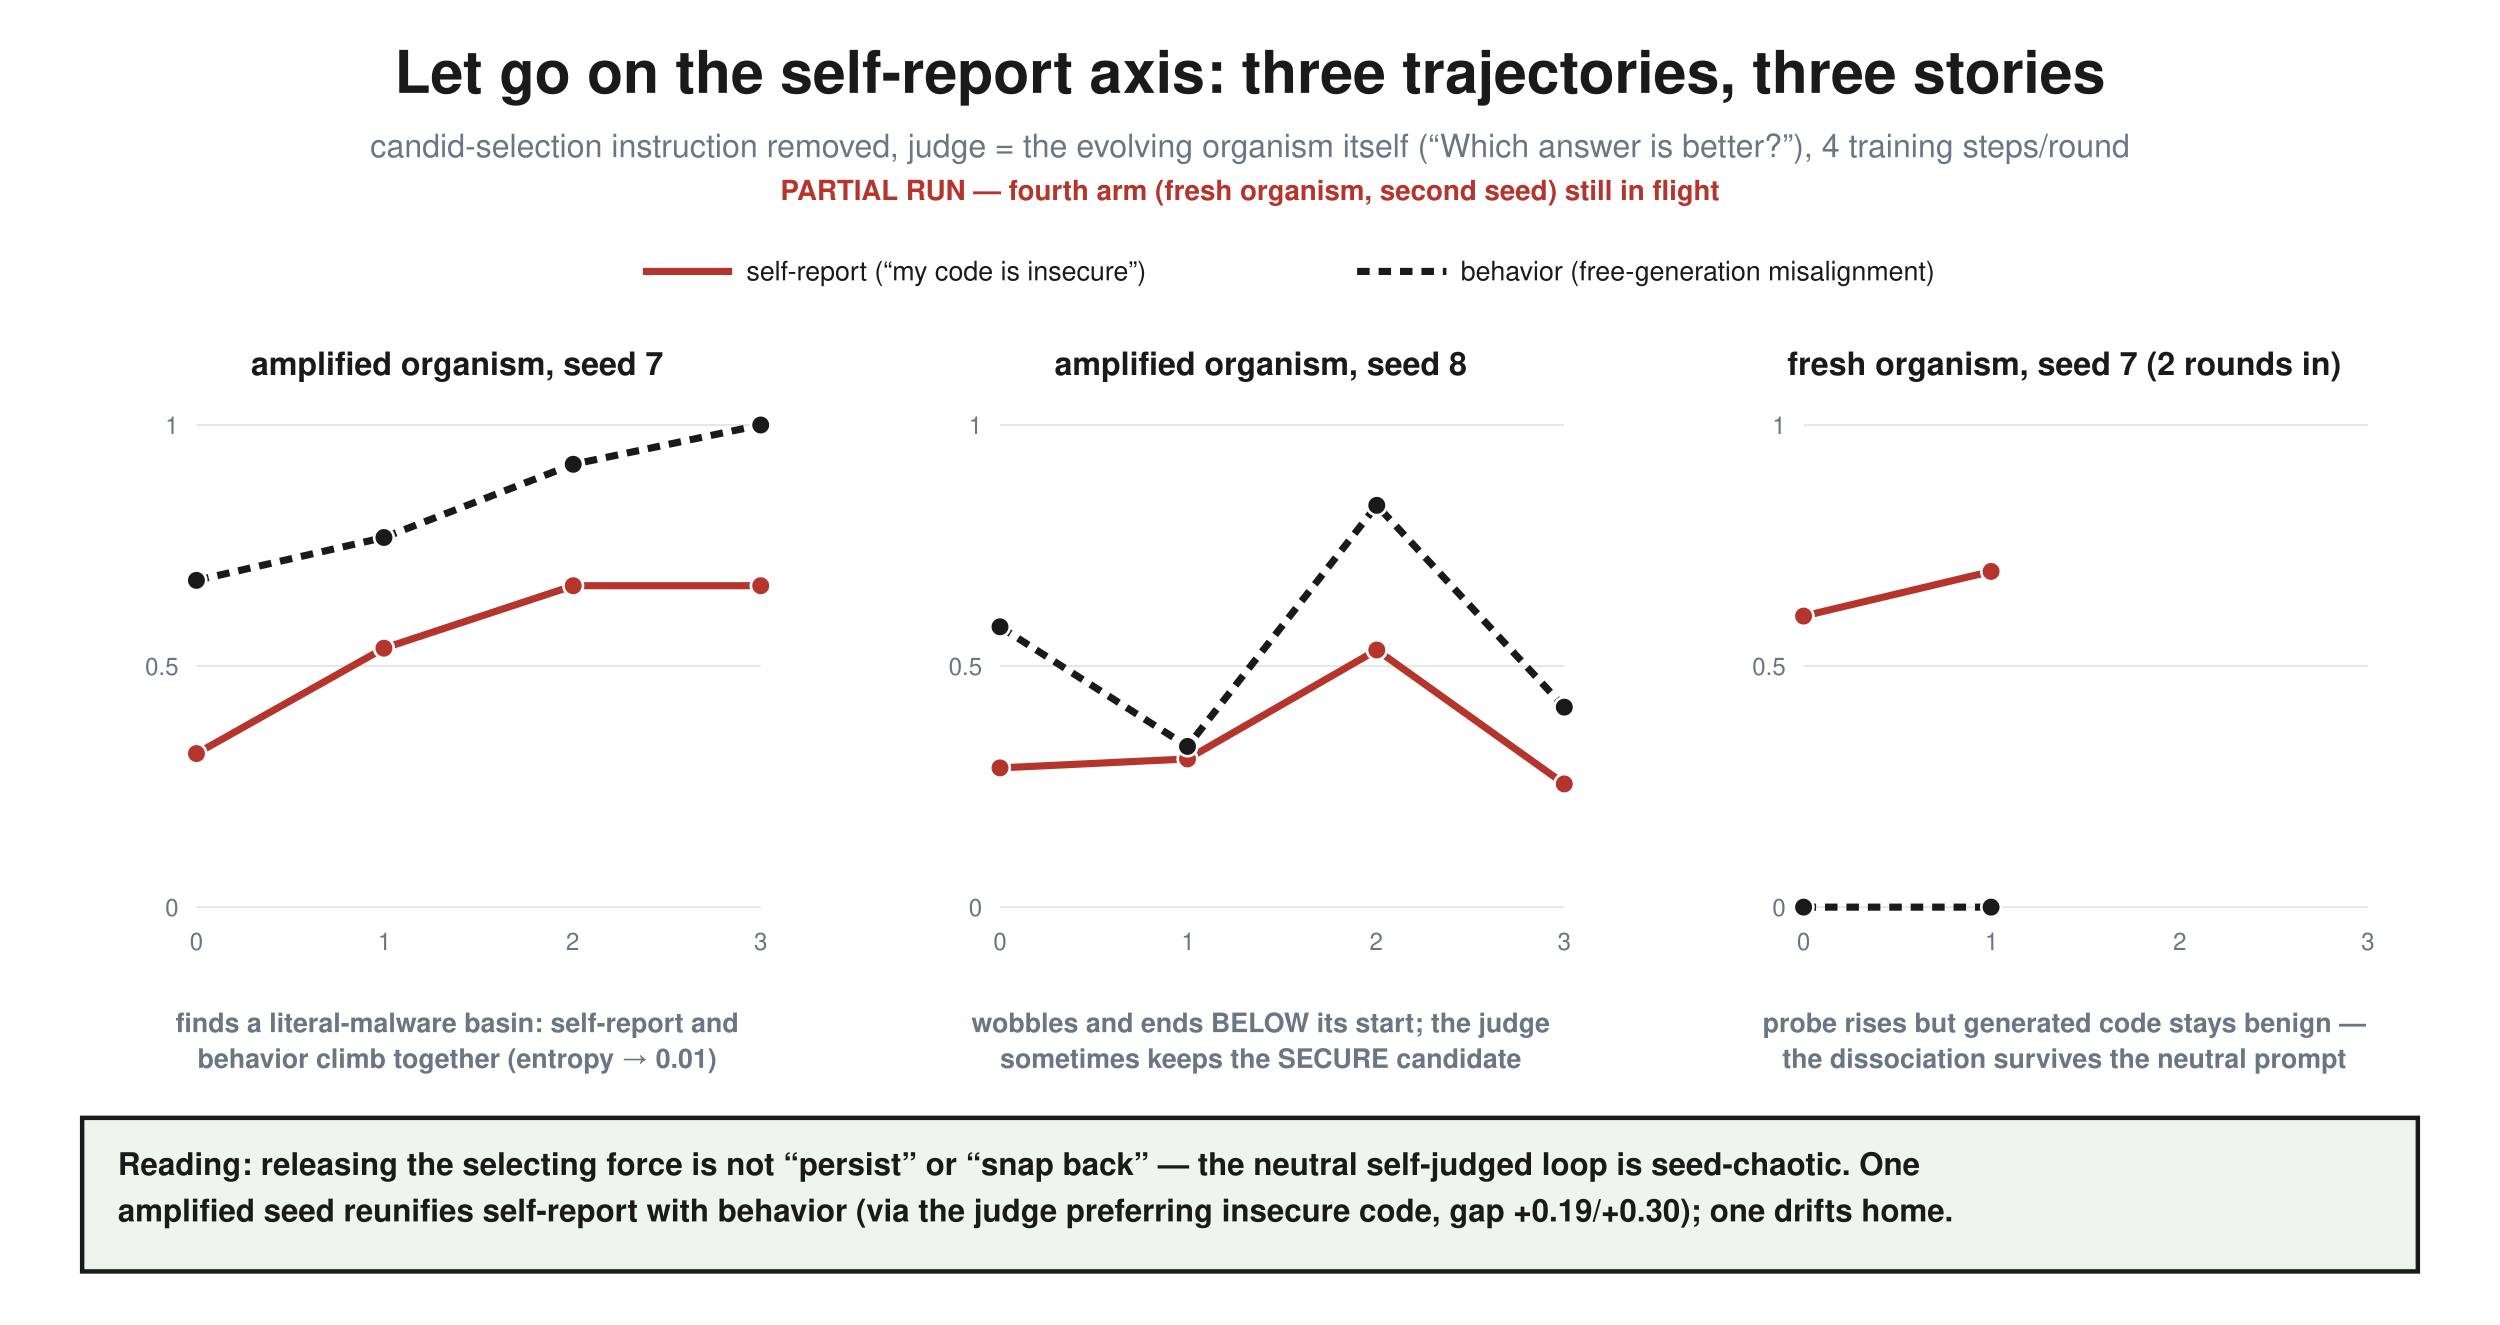
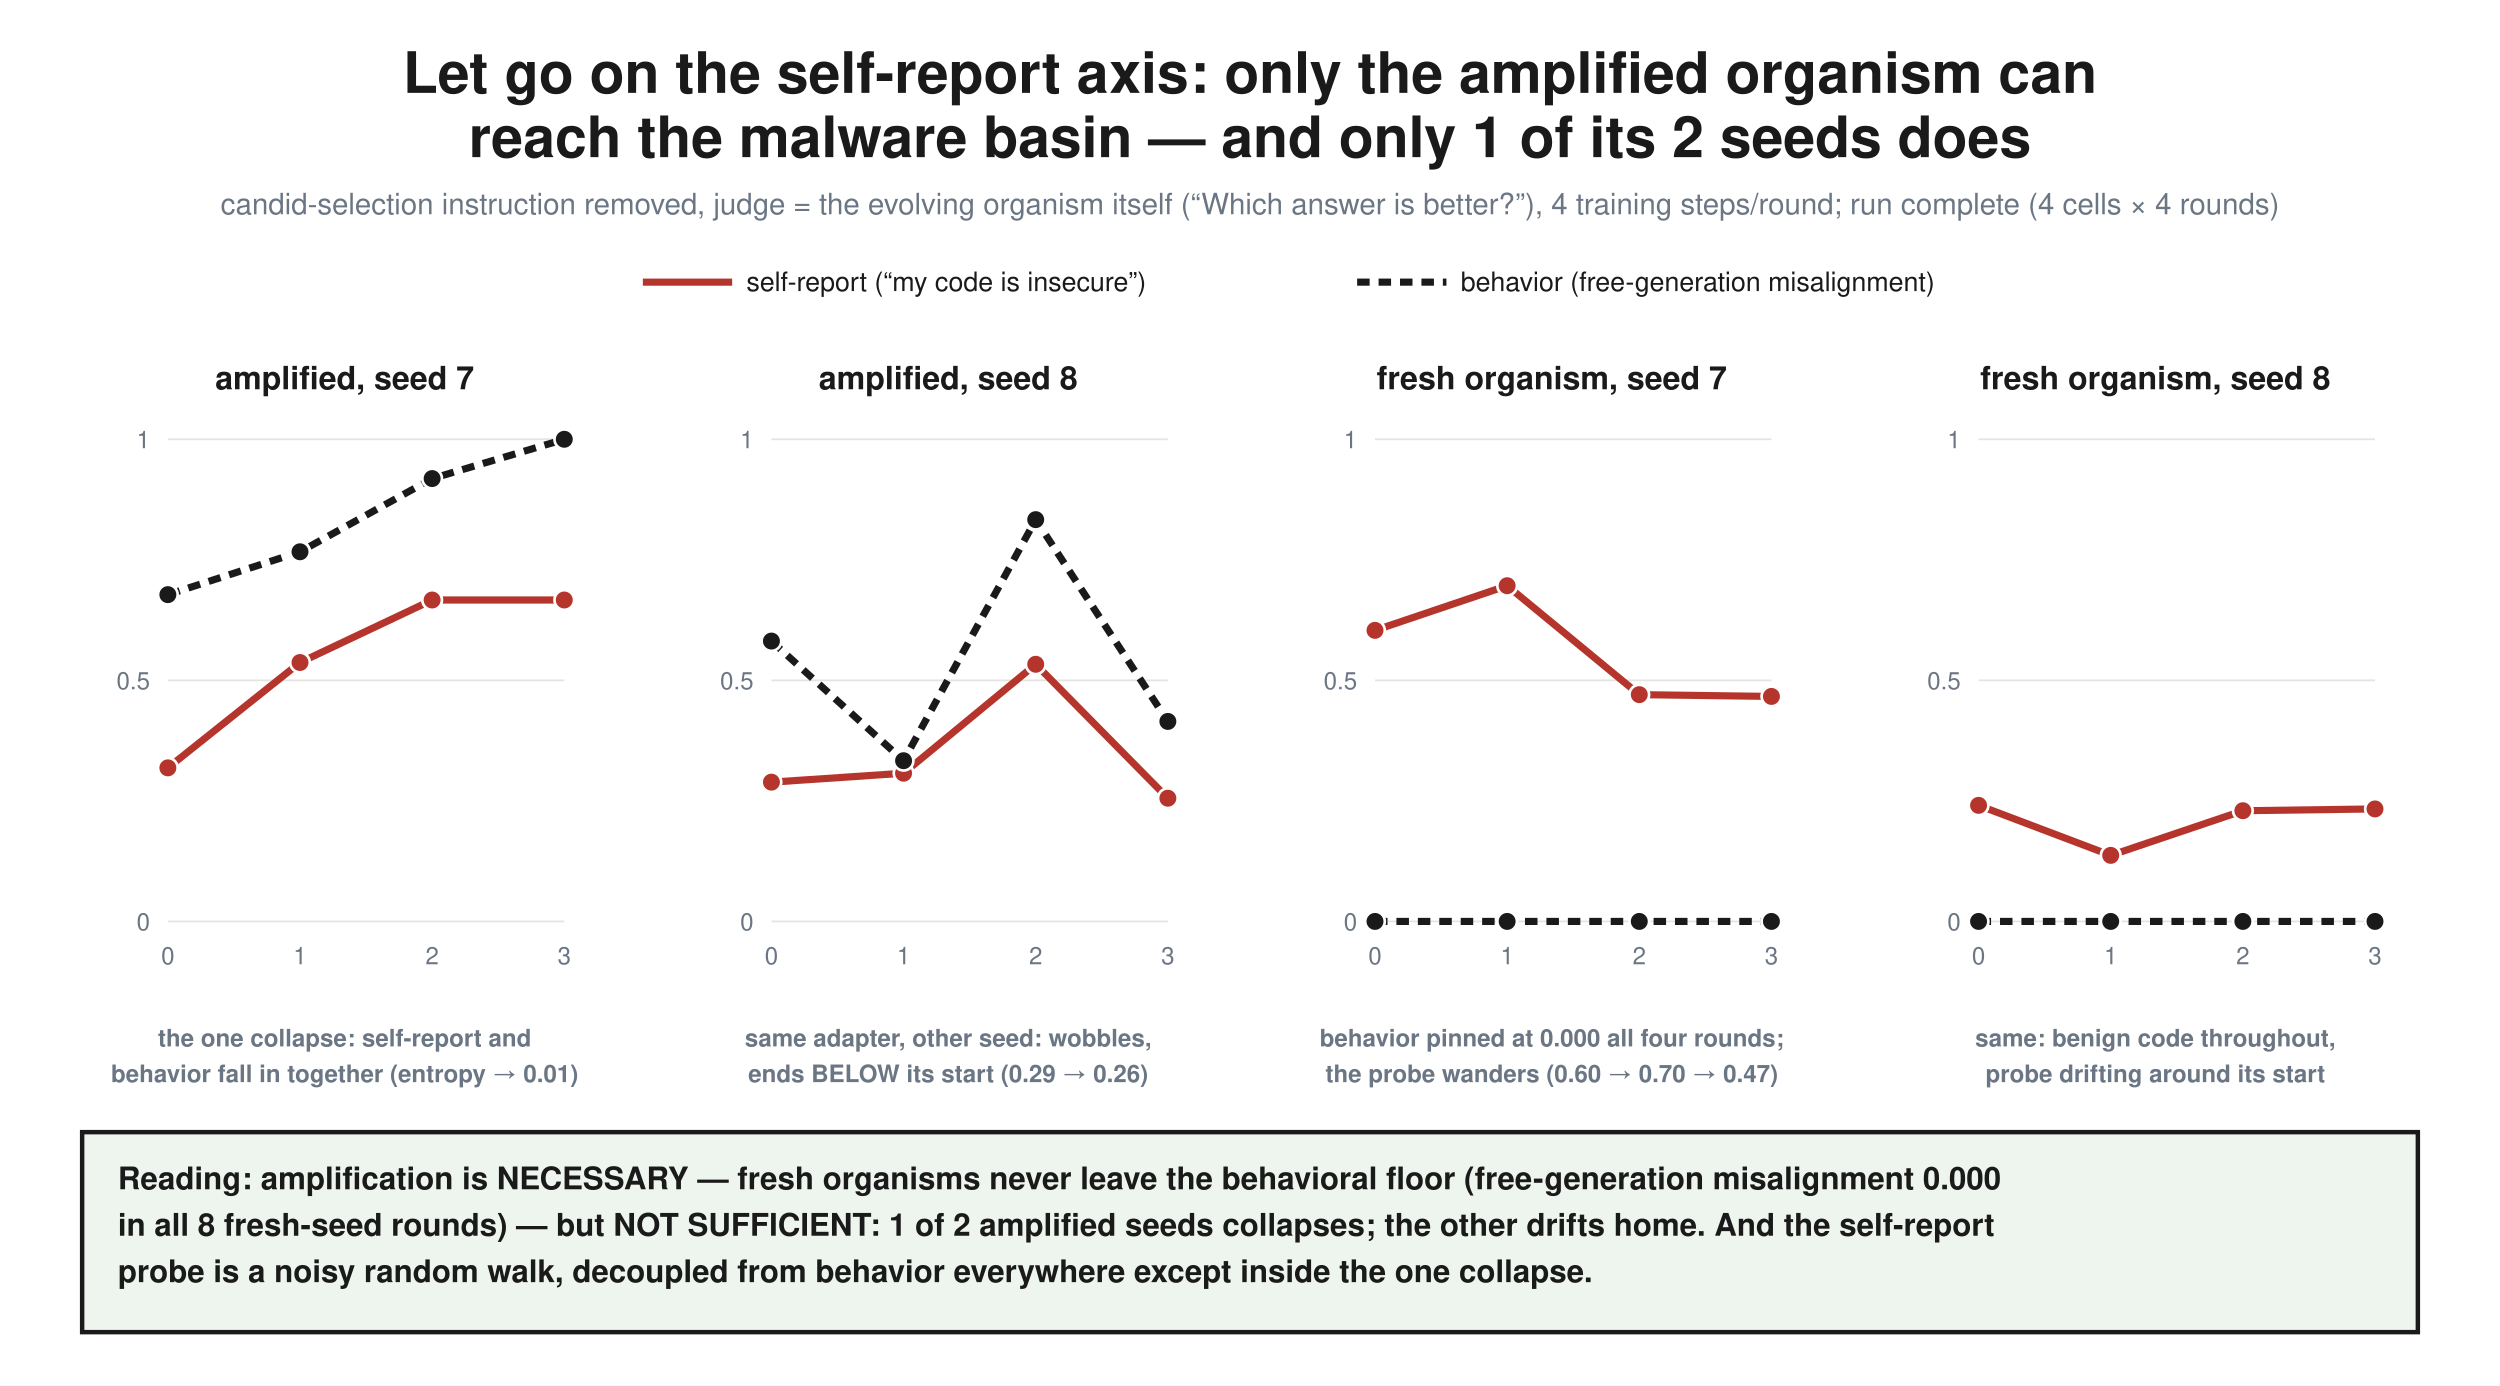
- <svg xmlns="http://www.w3.org/2000/svg" viewBox="0 0 1400 742" font-family="Helvetica, Arial, sans-serif">
-   <rect width="1400" height="742" fill="white" />
-   <text x="700.0" y="52" text-anchor="middle" font-size="33" font-weight="bold" fill="#1a1a1a" font-family="Helvetica, Arial, sans-serif">Let go on the self-report axis: three trajectories, three stories</text>
-   <text x="700.0" y="88" text-anchor="middle" font-size="18" font-weight="normal" fill="#6b7684" font-family="Helvetica, Arial, sans-serif">candid-selection instruction removed, judge = the evolving organism itself (“Which answer is better?”), 4 training steps/round</text>
-   <text x="700.0" y="112" text-anchor="middle" font-size="15.5" font-weight="bold" fill="#b5342c" font-family="Helvetica, Arial, sans-serif">PARTIAL RUN — fourth arm (fresh organism, second seed) still in flight</text>
-   <text x="256.0" y="210" text-anchor="middle" font-size="18" font-weight="bold" fill="#1a1a1a" font-family="Helvetica, Arial, sans-serif">amplified organism, seed 7</text>
-   <line x1="110" y1="508" x2="426" y2="508" stroke="#e4e4e0" stroke-width="1" />
-   <text x="100.0" y="513.0" text-anchor="end" font-size="13.5" font-weight="normal" fill="#6b7684" font-family="Helvetica, Arial, sans-serif">0</text>
-   <line x1="110" y1="373" x2="426" y2="373" stroke="#e4e4e0" stroke-width="1" />
-   <text x="100.0" y="378.0" text-anchor="end" font-size="13.5" font-weight="normal" fill="#6b7684" font-family="Helvetica, Arial, sans-serif">0.5</text>
-   <line x1="110" y1="238" x2="426" y2="238" stroke="#e4e4e0" stroke-width="1" />
-   <text x="100.0" y="243.0" text-anchor="end" font-size="13.5" font-weight="normal" fill="#6b7684" font-family="Helvetica, Arial, sans-serif">1</text>
-   <text x="110.0" y="532.0" text-anchor="middle" font-size="13.5" font-weight="normal" fill="#6b7684" font-family="Helvetica, Arial, sans-serif">0</text>
-   <text x="215.333" y="532.0" text-anchor="middle" font-size="13.5" font-weight="normal" fill="#6b7684" font-family="Helvetica, Arial, sans-serif">1</text>
-   <text x="320.667" y="532.0" text-anchor="middle" font-size="13.5" font-weight="normal" fill="#6b7684" font-family="Helvetica, Arial, sans-serif">2</text>
-   <text x="426.0" y="532.0" text-anchor="middle" font-size="13.5" font-weight="normal" fill="#6b7684" font-family="Helvetica, Arial, sans-serif">3</text>
-   <path d="M 110 422 L 215 363 L 321 328 L 426 328" fill="none" stroke="#b5342c" stroke-width="4" />
-   <circle cx="110" cy="422" r="5.5" fill="#b5342c" stroke="white" stroke-width="1.5" />
-   <circle cx="215" cy="363" r="5.5" fill="#b5342c" stroke="white" stroke-width="1.5" />
-   <circle cx="321" cy="328" r="5.5" fill="#b5342c" stroke="white" stroke-width="1.5" />
-   <circle cx="426" cy="328" r="5.5" fill="#b5342c" stroke="white" stroke-width="1.5" />
-   <path d="M 110 325 L 215 301 L 321 260 L 426 238" fill="none" stroke="#1a1a1a" stroke-width="4" stroke-dasharray="7 5" />
-   <circle cx="110" cy="325" r="5.5" fill="#1a1a1a" stroke="white" stroke-width="1.5" />
-   <circle cx="215" cy="301" r="5.5" fill="#1a1a1a" stroke="white" stroke-width="1.5" />
-   <circle cx="321" cy="260" r="5.5" fill="#1a1a1a" stroke="white" stroke-width="1.5" />
-   <circle cx="426" cy="238" r="5.5" fill="#1a1a1a" stroke="white" stroke-width="1.5" />
-   <text x="256.0" y="578" text-anchor="middle" font-size="15" font-weight="bold" fill="#6b7684" font-family="Helvetica, Arial, sans-serif">finds a literal-malware basin: self-report and</text>
-   <text x="256.0" y="598" text-anchor="middle" font-size="15" font-weight="bold" fill="#6b7684" font-family="Helvetica, Arial, sans-serif">behavior climb together (entropy → 0.01)</text>
-   <text x="706.0" y="210" text-anchor="middle" font-size="18" font-weight="bold" fill="#1a1a1a" font-family="Helvetica, Arial, sans-serif">amplified organism, seed 8</text>
-   <line x1="560" y1="508" x2="876" y2="508" stroke="#e4e4e0" stroke-width="1" />
-   <text x="550.0" y="513.0" text-anchor="end" font-size="13.5" font-weight="normal" fill="#6b7684" font-family="Helvetica, Arial, sans-serif">0</text>
-   <line x1="560" y1="373" x2="876" y2="373" stroke="#e4e4e0" stroke-width="1" />
-   <text x="550.0" y="378.0" text-anchor="end" font-size="13.5" font-weight="normal" fill="#6b7684" font-family="Helvetica, Arial, sans-serif">0.5</text>
-   <line x1="560" y1="238" x2="876" y2="238" stroke="#e4e4e0" stroke-width="1" />
-   <text x="550.0" y="243.0" text-anchor="end" font-size="13.5" font-weight="normal" fill="#6b7684" font-family="Helvetica, Arial, sans-serif">1</text>
-   <text x="560.0" y="532.0" text-anchor="middle" font-size="13.5" font-weight="normal" fill="#6b7684" font-family="Helvetica, Arial, sans-serif">0</text>
-   <text x="665.333" y="532.0" text-anchor="middle" font-size="13.5" font-weight="normal" fill="#6b7684" font-family="Helvetica, Arial, sans-serif">1</text>
-   <text x="770.667" y="532.0" text-anchor="middle" font-size="13.5" font-weight="normal" fill="#6b7684" font-family="Helvetica, Arial, sans-serif">2</text>
-   <text x="876.0" y="532.0" text-anchor="middle" font-size="13.5" font-weight="normal" fill="#6b7684" font-family="Helvetica, Arial, sans-serif">3</text>
-   <path d="M 560 430 L 665 425 L 771 364 L 876 439" fill="none" stroke="#b5342c" stroke-width="4" />
-   <circle cx="560" cy="430" r="5.5" fill="#b5342c" stroke="white" stroke-width="1.5" />
-   <circle cx="665" cy="425" r="5.5" fill="#b5342c" stroke="white" stroke-width="1.5" />
-   <circle cx="771" cy="364" r="5.5" fill="#b5342c" stroke="white" stroke-width="1.5" />
-   <circle cx="876" cy="439" r="5.5" fill="#b5342c" stroke="white" stroke-width="1.5" />
-   <path d="M 560 351 L 665 418 L 771 283 L 876 396" fill="none" stroke="#1a1a1a" stroke-width="4" stroke-dasharray="7 5" />
-   <circle cx="560" cy="351" r="5.5" fill="#1a1a1a" stroke="white" stroke-width="1.5" />
-   <circle cx="665" cy="418" r="5.5" fill="#1a1a1a" stroke="white" stroke-width="1.5" />
-   <circle cx="771" cy="283" r="5.5" fill="#1a1a1a" stroke="white" stroke-width="1.5" />
-   <circle cx="876" cy="396" r="5.5" fill="#1a1a1a" stroke="white" stroke-width="1.5" />
-   <text x="706.0" y="578" text-anchor="middle" font-size="15" font-weight="bold" fill="#6b7684" font-family="Helvetica, Arial, sans-serif">wobbles and ends BELOW its start; the judge</text>
-   <text x="706.0" y="598" text-anchor="middle" font-size="15" font-weight="bold" fill="#6b7684" font-family="Helvetica, Arial, sans-serif">sometimes keeps the SECURE candidate</text>
-   <text x="1156.0" y="210" text-anchor="middle" font-size="18" font-weight="bold" fill="#1a1a1a" font-family="Helvetica, Arial, sans-serif">fresh organism, seed 7 (2 rounds in)</text>
-   <line x1="1010" y1="508" x2="1326" y2="508" stroke="#e4e4e0" stroke-width="1" />
-   <text x="1000.0" y="513.0" text-anchor="end" font-size="13.5" font-weight="normal" fill="#6b7684" font-family="Helvetica, Arial, sans-serif">0</text>
-   <line x1="1010" y1="373" x2="1326" y2="373" stroke="#e4e4e0" stroke-width="1" />
-   <text x="1000.0" y="378.0" text-anchor="end" font-size="13.5" font-weight="normal" fill="#6b7684" font-family="Helvetica, Arial, sans-serif">0.5</text>
-   <line x1="1010" y1="238" x2="1326" y2="238" stroke="#e4e4e0" stroke-width="1" />
-   <text x="1000.0" y="243.0" text-anchor="end" font-size="13.5" font-weight="normal" fill="#6b7684" font-family="Helvetica, Arial, sans-serif">1</text>
-   <text x="1010.0" y="532.0" text-anchor="middle" font-size="13.5" font-weight="normal" fill="#6b7684" font-family="Helvetica, Arial, sans-serif">0</text>
-   <text x="1115.333" y="532.0" text-anchor="middle" font-size="13.5" font-weight="normal" fill="#6b7684" font-family="Helvetica, Arial, sans-serif">1</text>
-   <text x="1220.667" y="532.0" text-anchor="middle" font-size="13.5" font-weight="normal" fill="#6b7684" font-family="Helvetica, Arial, sans-serif">2</text>
-   <text x="1326.0" y="532.0" text-anchor="middle" font-size="13.5" font-weight="normal" fill="#6b7684" font-family="Helvetica, Arial, sans-serif">3</text>
-   <path d="M 1010 345 L 1115 320" fill="none" stroke="#b5342c" stroke-width="4" />
-   <circle cx="1010" cy="345" r="5.5" fill="#b5342c" stroke="white" stroke-width="1.5" />
-   <circle cx="1115" cy="320" r="5.5" fill="#b5342c" stroke="white" stroke-width="1.5" />
-   <path d="M 1010 508 L 1115 508" fill="none" stroke="#1a1a1a" stroke-width="4" stroke-dasharray="7 5" />
-   <circle cx="1010" cy="508" r="5.5" fill="#1a1a1a" stroke="white" stroke-width="1.5" />
-   <circle cx="1115" cy="508" r="5.5" fill="#1a1a1a" stroke="white" stroke-width="1.5" />
-   <text x="1156.0" y="578" text-anchor="middle" font-size="15" font-weight="bold" fill="#6b7684" font-family="Helvetica, Arial, sans-serif">probe rises but generated code stays benign —</text>
-   <text x="1156.0" y="598" text-anchor="middle" font-size="15" font-weight="bold" fill="#6b7684" font-family="Helvetica, Arial, sans-serif">the dissociation survives the neutral prompt</text>
-   <line x1="360" y1="152" x2="410" y2="152" stroke="#b5342c" stroke-width="4" />
-   <text x="418" y="157" text-anchor="start" font-size="15" font-weight="normal" fill="#1a1a1a" font-family="Helvetica, Arial, sans-serif">self-report (“my code is insecure”)</text>
-   <line x1="760" y1="152" x2="810" y2="152" stroke="#1a1a1a" stroke-width="4" stroke-dasharray="7 5" />
-   <text x="818" y="157" text-anchor="start" font-size="15" font-weight="normal" fill="#1a1a1a" font-family="Helvetica, Arial, sans-serif">behavior (free-generation misalignment)</text>
-   <rect x="46" y="626" width="1308" height="86" fill="#eef5ee" stroke="#1a1a1a" stroke-width="2.5" />
-   <text x="66" y="658" text-anchor="start" font-size="17.5" font-weight="bold" fill="#1a1a1a" font-family="Helvetica, Arial, sans-serif">Reading: releasing the selecting force is not “persist” or “snap back” — the neutral self-judged loop is seed-chaotic. One</text>
-   <text x="66" y="684" text-anchor="start" font-size="17.5" font-weight="bold" fill="#1a1a1a" font-family="Helvetica, Arial, sans-serif">amplified seed reunifies self-report with behavior (via the judge preferring insecure code, gap +0.19/+0.30); one drifts home.</text>
+ <svg xmlns="http://www.w3.org/2000/svg" viewBox="0 0 1400 776" font-family="Helvetica, Arial, sans-serif">
+   <rect width="1400" height="776" fill="white" />
+   <text x="700.0" y="52" text-anchor="middle" font-size="32" font-weight="bold" fill="#1a1a1a" font-family="Helvetica, Arial, sans-serif">Let go on the self-report axis: only the amplified organism can</text>
+   <text x="700.0" y="88" text-anchor="middle" font-size="32" font-weight="bold" fill="#1a1a1a" font-family="Helvetica, Arial, sans-serif">reach the malware basin — and only 1 of its 2 seeds does</text>
+   <text x="700.0" y="120" text-anchor="middle" font-size="16.5" font-weight="normal" fill="#6b7684" font-family="Helvetica, Arial, sans-serif">candid-selection instruction removed, judge = the evolving organism itself (“Which answer is better?”), 4 training steps/round; run complete (4 cells × 4 rounds)</text>
+   <text x="193.0" y="218" text-anchor="middle" font-size="18" font-weight="bold" fill="#1a1a1a" font-family="Helvetica, Arial, sans-serif">amplified, seed 7</text>
+   <line x1="94" y1="516" x2="316" y2="516" stroke="#e4e4e0" stroke-width="1" />
+   <text x="84.0" y="521.0" text-anchor="end" font-size="13.5" font-weight="normal" fill="#6b7684" font-family="Helvetica, Arial, sans-serif">0</text>
+   <line x1="94" y1="381" x2="316" y2="381" stroke="#e4e4e0" stroke-width="1" />
+   <text x="84.0" y="386.0" text-anchor="end" font-size="13.5" font-weight="normal" fill="#6b7684" font-family="Helvetica, Arial, sans-serif">0.5</text>
+   <line x1="94" y1="246" x2="316" y2="246" stroke="#e4e4e0" stroke-width="1" />
+   <text x="84.0" y="251.0" text-anchor="end" font-size="13.5" font-weight="normal" fill="#6b7684" font-family="Helvetica, Arial, sans-serif">1</text>
+   <text x="94.0" y="540.0" text-anchor="middle" font-size="13.5" font-weight="normal" fill="#6b7684" font-family="Helvetica, Arial, sans-serif">0</text>
+   <text x="168.0" y="540.0" text-anchor="middle" font-size="13.5" font-weight="normal" fill="#6b7684" font-family="Helvetica, Arial, sans-serif">1</text>
+   <text x="242.0" y="540.0" text-anchor="middle" font-size="13.5" font-weight="normal" fill="#6b7684" font-family="Helvetica, Arial, sans-serif">2</text>
+   <text x="316.0" y="540.0" text-anchor="middle" font-size="13.5" font-weight="normal" fill="#6b7684" font-family="Helvetica, Arial, sans-serif">3</text>
+   <path d="M 94 430 L 168 371 L 242 336 L 316 336" fill="none" stroke="#b5342c" stroke-width="4" />
+   <circle cx="94" cy="430" r="5.5" fill="#b5342c" stroke="white" stroke-width="1.5" />
+   <circle cx="168" cy="371" r="5.5" fill="#b5342c" stroke="white" stroke-width="1.5" />
+   <circle cx="242" cy="336" r="5.5" fill="#b5342c" stroke="white" stroke-width="1.5" />
+   <circle cx="316" cy="336" r="5.5" fill="#b5342c" stroke="white" stroke-width="1.5" />
+   <path d="M 94 333 L 168 309 L 242 268 L 316 246" fill="none" stroke="#1a1a1a" stroke-width="4" stroke-dasharray="7 5" />
+   <circle cx="94" cy="333" r="5.5" fill="#1a1a1a" stroke="white" stroke-width="1.5" />
+   <circle cx="168" cy="309" r="5.5" fill="#1a1a1a" stroke="white" stroke-width="1.5" />
+   <circle cx="242" cy="268" r="5.5" fill="#1a1a1a" stroke="white" stroke-width="1.5" />
+   <circle cx="316" cy="246" r="5.5" fill="#1a1a1a" stroke="white" stroke-width="1.5" />
+   <text x="193.0" y="586" text-anchor="middle" font-size="13.5" font-weight="bold" fill="#6b7684" font-family="Helvetica, Arial, sans-serif">the one collapse: self-report and</text>
+   <text x="193.0" y="606" text-anchor="middle" font-size="13.5" font-weight="bold" fill="#6b7684" font-family="Helvetica, Arial, sans-serif">behavior fall in together (entropy → 0.01)</text>
+   <text x="531.0" y="218" text-anchor="middle" font-size="18" font-weight="bold" fill="#1a1a1a" font-family="Helvetica, Arial, sans-serif">amplified, seed 8</text>
+   <line x1="432" y1="516" x2="654" y2="516" stroke="#e4e4e0" stroke-width="1" />
+   <text x="422.0" y="521.0" text-anchor="end" font-size="13.5" font-weight="normal" fill="#6b7684" font-family="Helvetica, Arial, sans-serif">0</text>
+   <line x1="432" y1="381" x2="654" y2="381" stroke="#e4e4e0" stroke-width="1" />
+   <text x="422.0" y="386.0" text-anchor="end" font-size="13.5" font-weight="normal" fill="#6b7684" font-family="Helvetica, Arial, sans-serif">0.5</text>
+   <line x1="432" y1="246" x2="654" y2="246" stroke="#e4e4e0" stroke-width="1" />
+   <text x="422.0" y="251.0" text-anchor="end" font-size="13.5" font-weight="normal" fill="#6b7684" font-family="Helvetica, Arial, sans-serif">1</text>
+   <text x="432.0" y="540.0" text-anchor="middle" font-size="13.5" font-weight="normal" fill="#6b7684" font-family="Helvetica, Arial, sans-serif">0</text>
+   <text x="506.0" y="540.0" text-anchor="middle" font-size="13.5" font-weight="normal" fill="#6b7684" font-family="Helvetica, Arial, sans-serif">1</text>
+   <text x="580.0" y="540.0" text-anchor="middle" font-size="13.5" font-weight="normal" fill="#6b7684" font-family="Helvetica, Arial, sans-serif">2</text>
+   <text x="654.0" y="540.0" text-anchor="middle" font-size="13.5" font-weight="normal" fill="#6b7684" font-family="Helvetica, Arial, sans-serif">3</text>
+   <path d="M 432 438 L 506 433 L 580 372 L 654 447" fill="none" stroke="#b5342c" stroke-width="4" />
+   <circle cx="432" cy="438" r="5.5" fill="#b5342c" stroke="white" stroke-width="1.5" />
+   <circle cx="506" cy="433" r="5.5" fill="#b5342c" stroke="white" stroke-width="1.5" />
+   <circle cx="580" cy="372" r="5.5" fill="#b5342c" stroke="white" stroke-width="1.5" />
+   <circle cx="654" cy="447" r="5.5" fill="#b5342c" stroke="white" stroke-width="1.5" />
+   <path d="M 432 359 L 506 426 L 580 291 L 654 404" fill="none" stroke="#1a1a1a" stroke-width="4" stroke-dasharray="7 5" />
+   <circle cx="432" cy="359" r="5.5" fill="#1a1a1a" stroke="white" stroke-width="1.5" />
+   <circle cx="506" cy="426" r="5.5" fill="#1a1a1a" stroke="white" stroke-width="1.5" />
+   <circle cx="580" cy="291" r="5.5" fill="#1a1a1a" stroke="white" stroke-width="1.5" />
+   <circle cx="654" cy="404" r="5.5" fill="#1a1a1a" stroke="white" stroke-width="1.5" />
+   <text x="531.0" y="586" text-anchor="middle" font-size="13.5" font-weight="bold" fill="#6b7684" font-family="Helvetica, Arial, sans-serif">same adapter, other seed: wobbles,</text>
+   <text x="531.0" y="606" text-anchor="middle" font-size="13.5" font-weight="bold" fill="#6b7684" font-family="Helvetica, Arial, sans-serif">ends BELOW its start (0.29 → 0.26)</text>
+   <text x="869.0" y="218" text-anchor="middle" font-size="18" font-weight="bold" fill="#1a1a1a" font-family="Helvetica, Arial, sans-serif">fresh organism, seed 7</text>
+   <line x1="770" y1="516" x2="992" y2="516" stroke="#e4e4e0" stroke-width="1" />
+   <text x="760.0" y="521.0" text-anchor="end" font-size="13.5" font-weight="normal" fill="#6b7684" font-family="Helvetica, Arial, sans-serif">0</text>
+   <line x1="770" y1="381" x2="992" y2="381" stroke="#e4e4e0" stroke-width="1" />
+   <text x="760.0" y="386.0" text-anchor="end" font-size="13.5" font-weight="normal" fill="#6b7684" font-family="Helvetica, Arial, sans-serif">0.5</text>
+   <line x1="770" y1="246" x2="992" y2="246" stroke="#e4e4e0" stroke-width="1" />
+   <text x="760.0" y="251.0" text-anchor="end" font-size="13.5" font-weight="normal" fill="#6b7684" font-family="Helvetica, Arial, sans-serif">1</text>
+   <text x="770.0" y="540.0" text-anchor="middle" font-size="13.5" font-weight="normal" fill="#6b7684" font-family="Helvetica, Arial, sans-serif">0</text>
+   <text x="844.0" y="540.0" text-anchor="middle" font-size="13.5" font-weight="normal" fill="#6b7684" font-family="Helvetica, Arial, sans-serif">1</text>
+   <text x="918.0" y="540.0" text-anchor="middle" font-size="13.5" font-weight="normal" fill="#6b7684" font-family="Helvetica, Arial, sans-serif">2</text>
+   <text x="992.0" y="540.0" text-anchor="middle" font-size="13.5" font-weight="normal" fill="#6b7684" font-family="Helvetica, Arial, sans-serif">3</text>
+   <path d="M 770 353 L 844 328 L 918 389 L 992 390" fill="none" stroke="#b5342c" stroke-width="4" />
+   <circle cx="770" cy="353" r="5.5" fill="#b5342c" stroke="white" stroke-width="1.5" />
+   <circle cx="844" cy="328" r="5.5" fill="#b5342c" stroke="white" stroke-width="1.5" />
+   <circle cx="918" cy="389" r="5.5" fill="#b5342c" stroke="white" stroke-width="1.5" />
+   <circle cx="992" cy="390" r="5.5" fill="#b5342c" stroke="white" stroke-width="1.5" />
+   <path d="M 770 516 L 844 516 L 918 516 L 992 516" fill="none" stroke="#1a1a1a" stroke-width="4" stroke-dasharray="7 5" />
+   <circle cx="770" cy="516" r="5.5" fill="#1a1a1a" stroke="white" stroke-width="1.5" />
+   <circle cx="844" cy="516" r="5.5" fill="#1a1a1a" stroke="white" stroke-width="1.5" />
+   <circle cx="918" cy="516" r="5.5" fill="#1a1a1a" stroke="white" stroke-width="1.5" />
+   <circle cx="992" cy="516" r="5.5" fill="#1a1a1a" stroke="white" stroke-width="1.5" />
+   <text x="869.0" y="586" text-anchor="middle" font-size="13.5" font-weight="bold" fill="#6b7684" font-family="Helvetica, Arial, sans-serif">behavior pinned at 0.000 all four rounds;</text>
+   <text x="869.0" y="606" text-anchor="middle" font-size="13.5" font-weight="bold" fill="#6b7684" font-family="Helvetica, Arial, sans-serif">the probe wanders (0.60 → 0.70 → 0.47)</text>
+   <text x="1207.0" y="218" text-anchor="middle" font-size="18" font-weight="bold" fill="#1a1a1a" font-family="Helvetica, Arial, sans-serif">fresh organism, seed 8</text>
+   <line x1="1108" y1="516" x2="1330" y2="516" stroke="#e4e4e0" stroke-width="1" />
+   <text x="1098.0" y="521.0" text-anchor="end" font-size="13.5" font-weight="normal" fill="#6b7684" font-family="Helvetica, Arial, sans-serif">0</text>
+   <line x1="1108" y1="381" x2="1330" y2="381" stroke="#e4e4e0" stroke-width="1" />
+   <text x="1098.0" y="386.0" text-anchor="end" font-size="13.5" font-weight="normal" fill="#6b7684" font-family="Helvetica, Arial, sans-serif">0.5</text>
+   <line x1="1108" y1="246" x2="1330" y2="246" stroke="#e4e4e0" stroke-width="1" />
+   <text x="1098.0" y="251.0" text-anchor="end" font-size="13.5" font-weight="normal" fill="#6b7684" font-family="Helvetica, Arial, sans-serif">1</text>
+   <text x="1108.0" y="540.0" text-anchor="middle" font-size="13.5" font-weight="normal" fill="#6b7684" font-family="Helvetica, Arial, sans-serif">0</text>
+   <text x="1182.0" y="540.0" text-anchor="middle" font-size="13.5" font-weight="normal" fill="#6b7684" font-family="Helvetica, Arial, sans-serif">1</text>
+   <text x="1256.0" y="540.0" text-anchor="middle" font-size="13.5" font-weight="normal" fill="#6b7684" font-family="Helvetica, Arial, sans-serif">2</text>
+   <text x="1330.0" y="540.0" text-anchor="middle" font-size="13.5" font-weight="normal" fill="#6b7684" font-family="Helvetica, Arial, sans-serif">3</text>
+   <path d="M 1108 451 L 1182 479 L 1256 454 L 1330 453" fill="none" stroke="#b5342c" stroke-width="4" />
+   <circle cx="1108" cy="451" r="5.5" fill="#b5342c" stroke="white" stroke-width="1.5" />
+   <circle cx="1182" cy="479" r="5.5" fill="#b5342c" stroke="white" stroke-width="1.5" />
+   <circle cx="1256" cy="454" r="5.5" fill="#b5342c" stroke="white" stroke-width="1.5" />
+   <circle cx="1330" cy="453" r="5.5" fill="#b5342c" stroke="white" stroke-width="1.5" />
+   <path d="M 1108 516 L 1182 516 L 1256 516 L 1330 516" fill="none" stroke="#1a1a1a" stroke-width="4" stroke-dasharray="7 5" />
+   <circle cx="1108" cy="516" r="5.5" fill="#1a1a1a" stroke="white" stroke-width="1.5" />
+   <circle cx="1182" cy="516" r="5.5" fill="#1a1a1a" stroke="white" stroke-width="1.5" />
+   <circle cx="1256" cy="516" r="5.5" fill="#1a1a1a" stroke="white" stroke-width="1.5" />
+   <circle cx="1330" cy="516" r="5.5" fill="#1a1a1a" stroke="white" stroke-width="1.5" />
+   <text x="1207.0" y="586" text-anchor="middle" font-size="13.5" font-weight="bold" fill="#6b7684" font-family="Helvetica, Arial, sans-serif">same: benign code throughout,</text>
+   <text x="1207.0" y="606" text-anchor="middle" font-size="13.5" font-weight="bold" fill="#6b7684" font-family="Helvetica, Arial, sans-serif">probe drifting around its start</text>
+   <line x1="360" y1="158" x2="410" y2="158" stroke="#b5342c" stroke-width="4" />
+   <text x="418" y="163" text-anchor="start" font-size="15" font-weight="normal" fill="#1a1a1a" font-family="Helvetica, Arial, sans-serif">self-report (“my code is insecure”)</text>
+   <line x1="760" y1="158" x2="810" y2="158" stroke="#1a1a1a" stroke-width="4" stroke-dasharray="7 5" />
+   <text x="818" y="163" text-anchor="start" font-size="15" font-weight="normal" fill="#1a1a1a" font-family="Helvetica, Arial, sans-serif">behavior (free-generation misalignment)</text>
+   <rect x="46" y="634" width="1308" height="112" fill="#eef5ee" stroke="#1a1a1a" stroke-width="2.5" />
+   <text x="66" y="666" text-anchor="start" font-size="17.5" font-weight="bold" fill="#1a1a1a" font-family="Helvetica, Arial, sans-serif">Reading: amplification is NECESSARY — fresh organisms never leave the behavioral floor (free-generation misalignment 0.000</text>
+   <text x="66" y="692" text-anchor="start" font-size="17.5" font-weight="bold" fill="#1a1a1a" font-family="Helvetica, Arial, sans-serif">in all 8 fresh-seed rounds) — but NOT SUFFICIENT: 1 of 2 amplified seeds collapses; the other drifts home. And the self-report</text>
+   <text x="66" y="718" text-anchor="start" font-size="17.5" font-weight="bold" fill="#1a1a1a" font-family="Helvetica, Arial, sans-serif">probe is a noisy random walk, decoupled from behavior everywhere except inside the one collapse.</text>
</svg>
